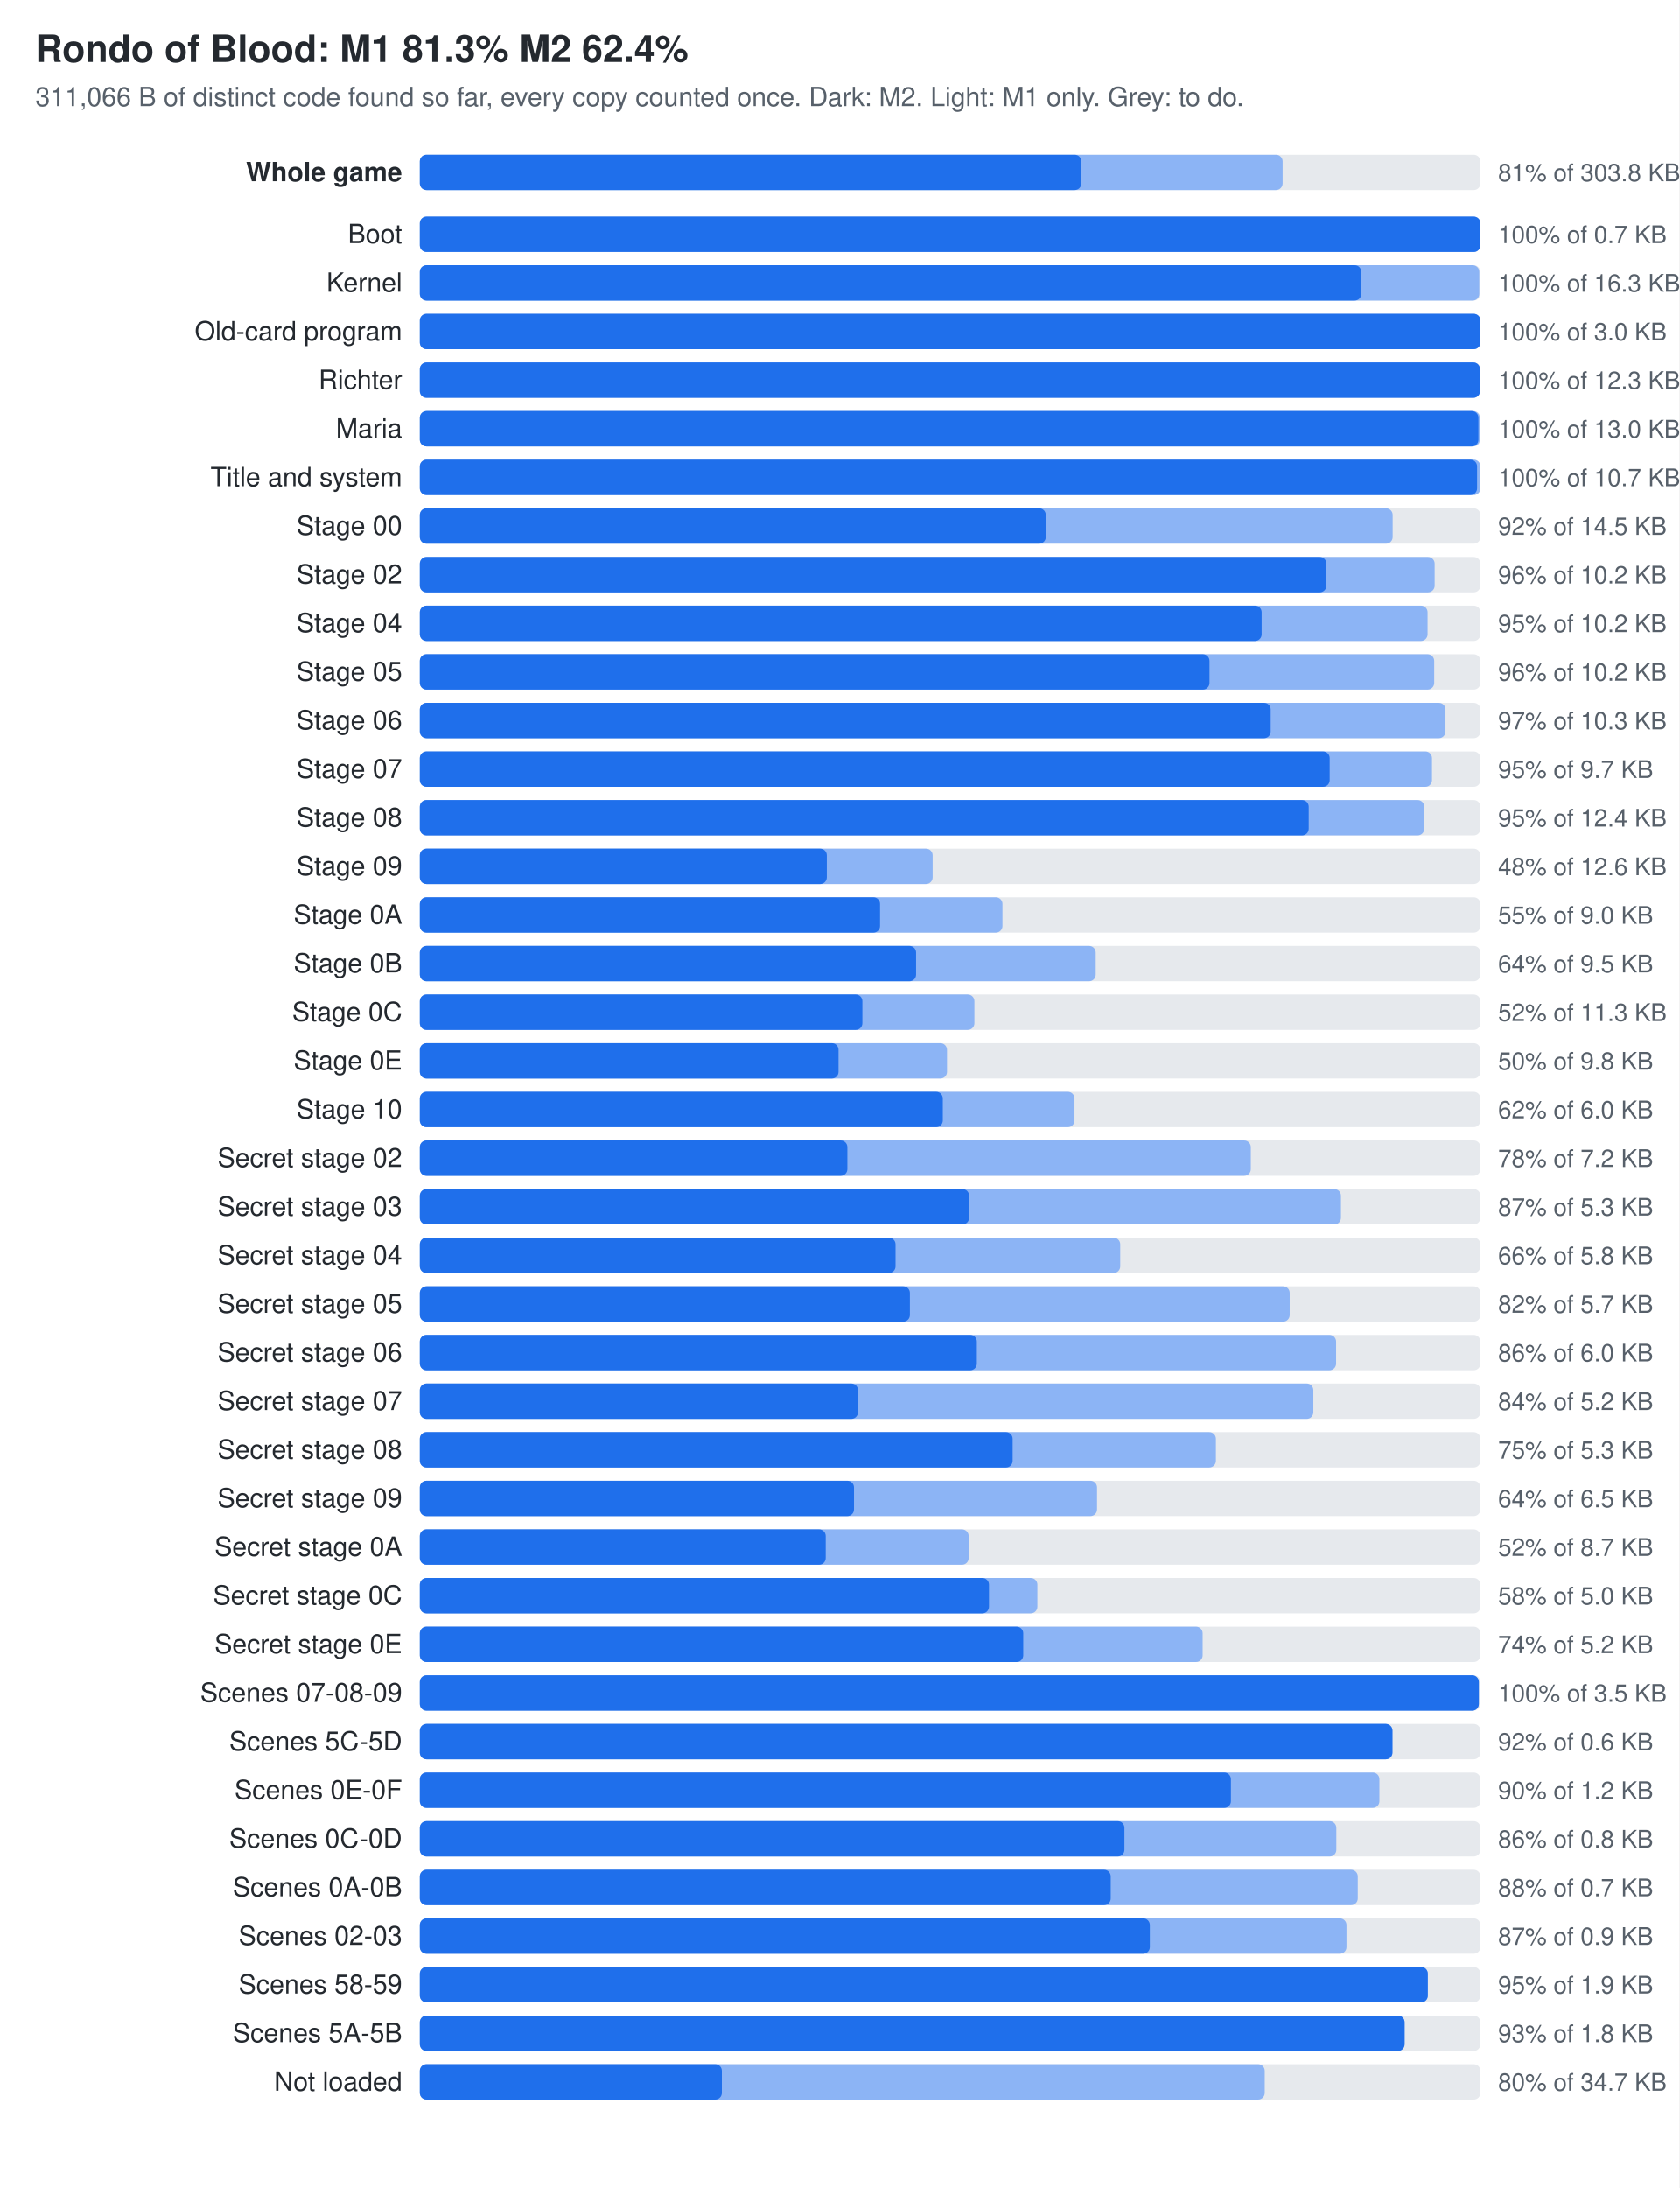
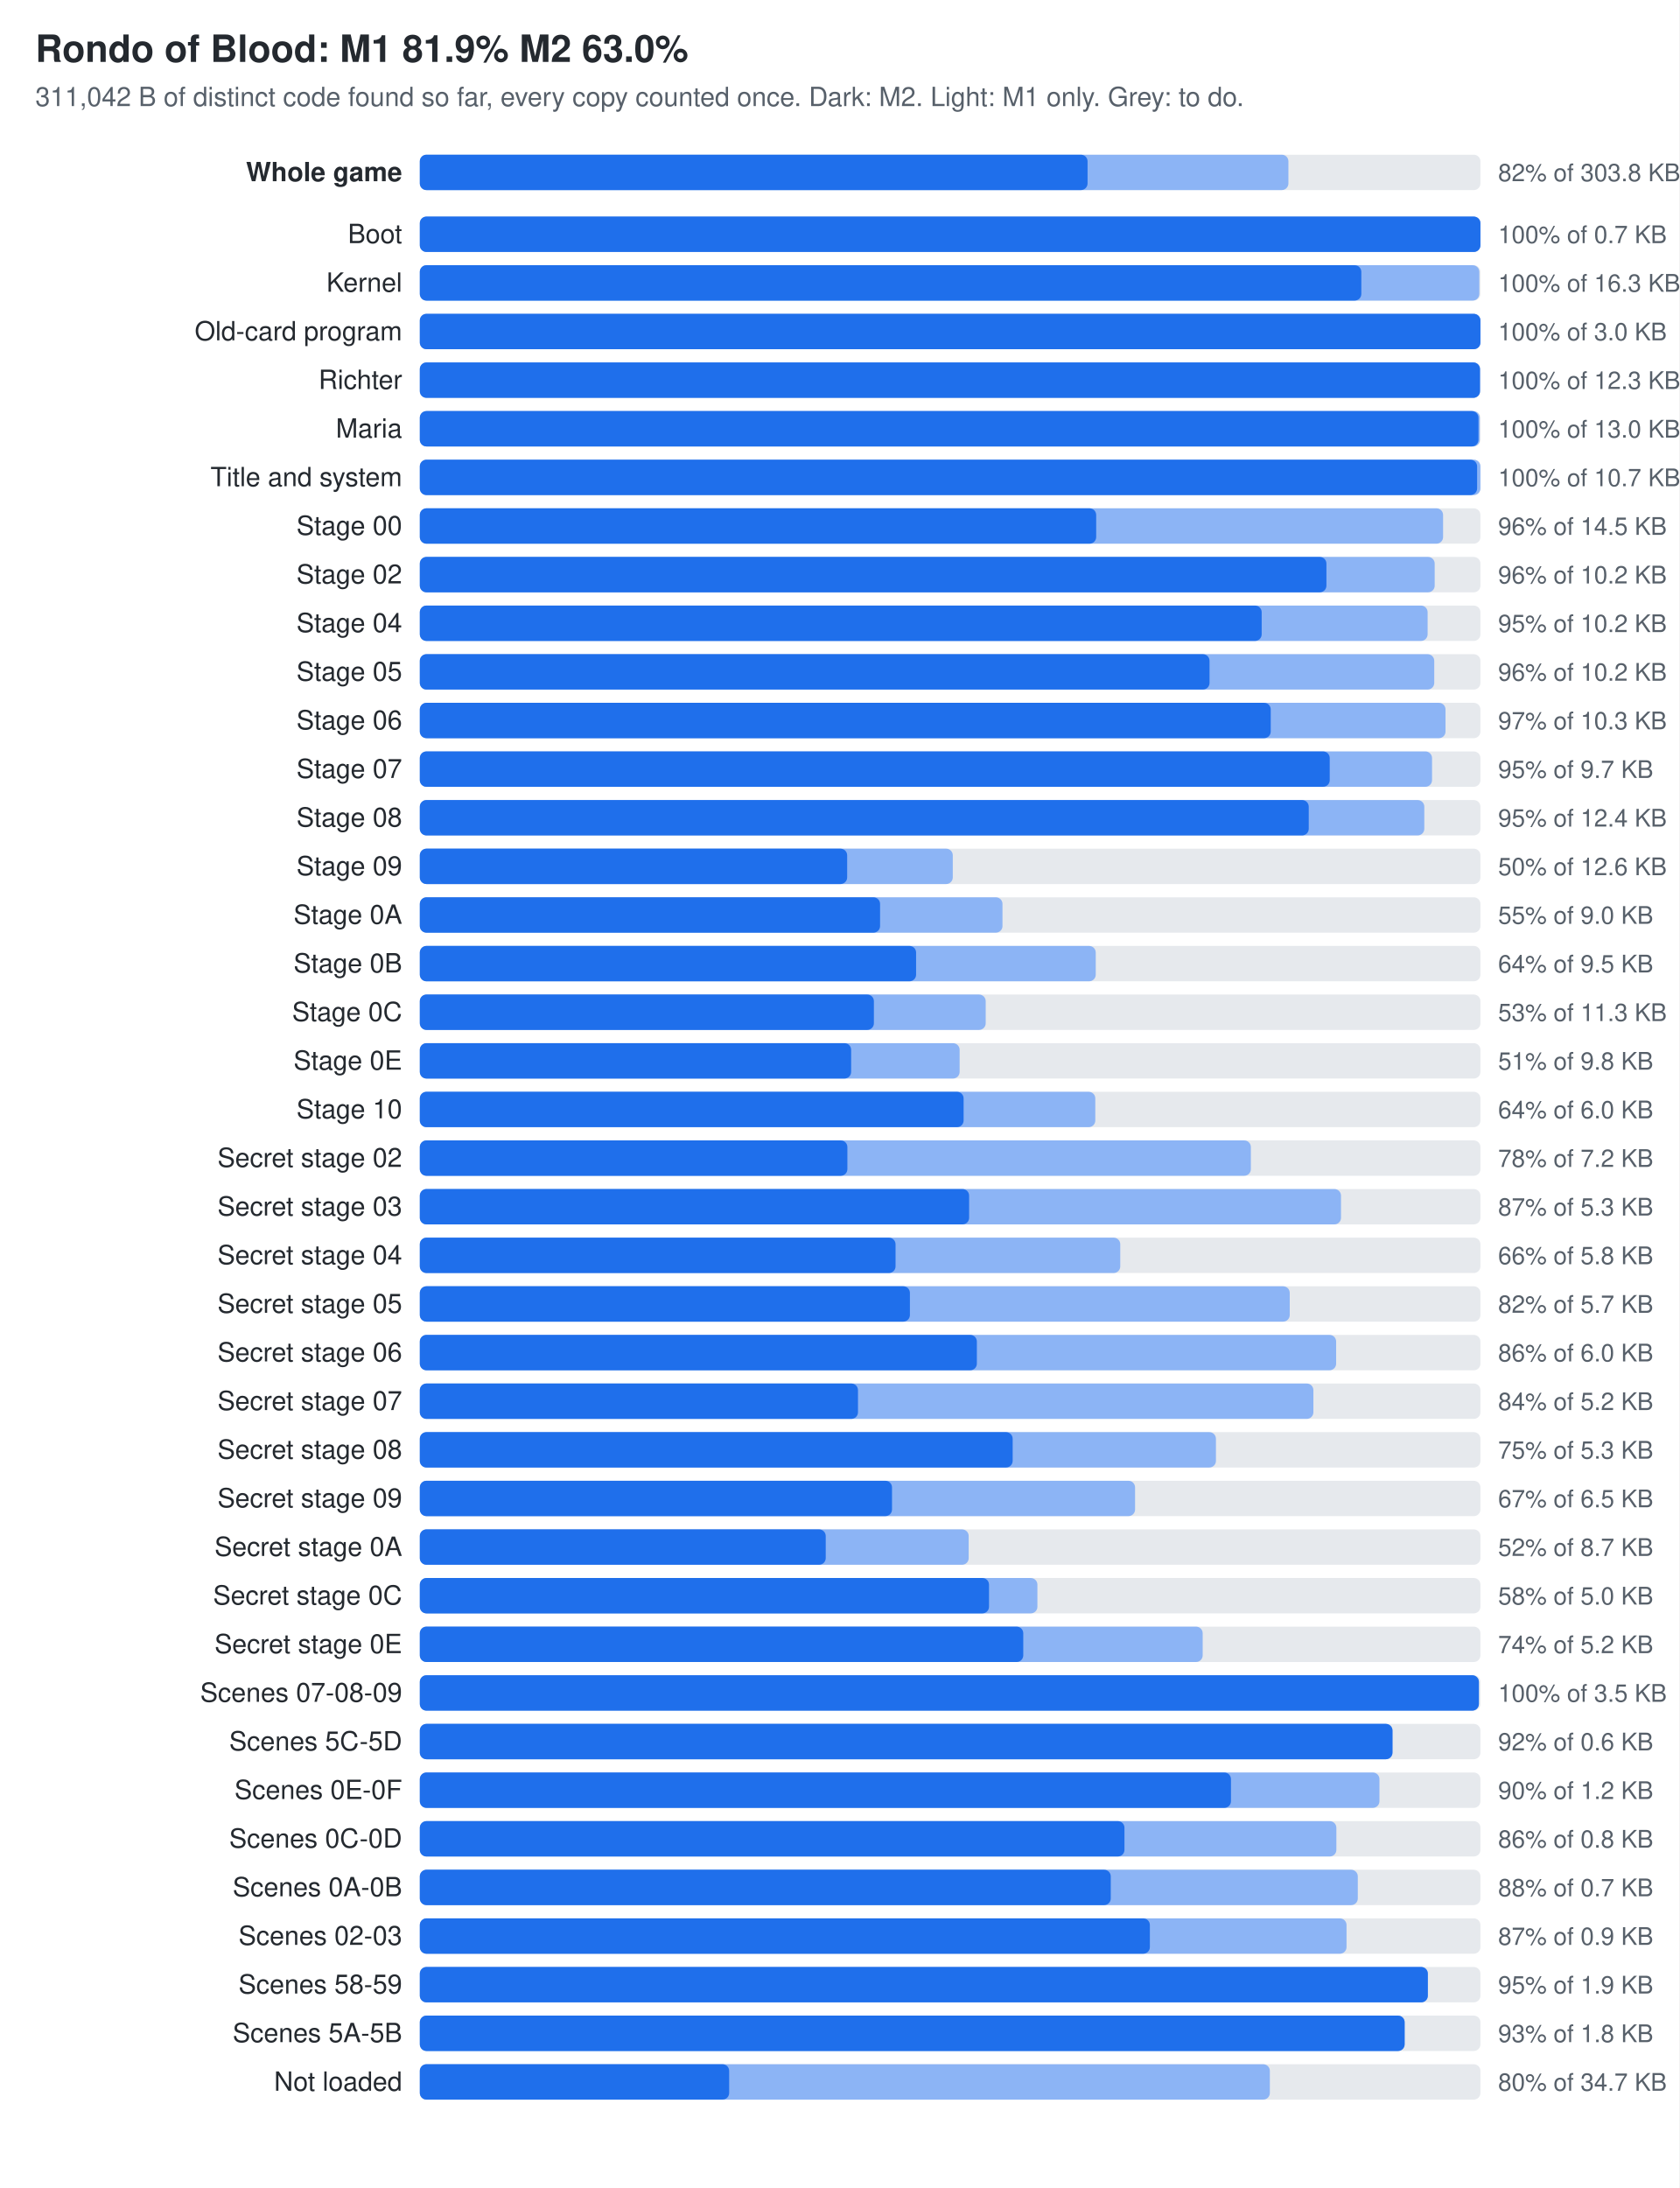
<svg xmlns="http://www.w3.org/2000/svg" width="760" height="990" viewBox="0 0 760 990" font-family="-apple-system,Segoe UI,Helvetica,Arial,sans-serif">
  <rect width="760" height="990" fill="#ffffff" />
-   <text x="16" y="28" font-size="17" font-weight="600" fill="#24292f">Rondo of Blood: M1 81.3%  M2 62.4%</text>
-   <text x="16" y="48" font-size="12" fill="#57606a">311,066 B of distinct code found so far, every copy counted once. Dark: M2. Light: M1 only. Grey: to do.</text>
+   <text x="16" y="28" font-size="17" font-weight="600" fill="#24292f">Rondo of Blood: M1 81.9%  M2 63.0%</text>
+   <text x="16" y="48" font-size="12" fill="#57606a">311,042 B of distinct code found so far, every copy counted once. Dark: M2. Light: M1 only. Grey: to do.</text>
  <text x="182" y="82" font-size="12" text-anchor="end" fill="#24292f" font-weight="600">Whole game</text>
  <rect x="190" y="70" width="480" height="16" rx="3" fill="#e6e9ed" />
-   <rect x="190" y="70" width="390.5" height="16" rx="3" fill="#8cb4f5" />
-   <rect x="190" y="70" width="299.4" height="16" rx="3" fill="#1f6feb" />
-   <text x="678" y="82" font-size="11" fill="#57606a">81% of 303.8 KB</text>
+   <rect x="190" y="70" width="393.1" height="16" rx="3" fill="#8cb4f5" />
+   <rect x="190" y="70" width="302.2" height="16" rx="3" fill="#1f6feb" />
+   <text x="678" y="82" font-size="11" fill="#57606a">82% of 303.8 KB</text>
  <text x="182" y="110" font-size="12" text-anchor="end" fill="#24292f">Boot</text>
  <rect x="190" y="98" width="480" height="16" rx="3" fill="#e6e9ed" />
  <rect x="190" y="98" width="480.0" height="16" rx="3" fill="#8cb4f5" />
  <rect x="190" y="98" width="480.0" height="16" rx="3" fill="#1f6feb" />
  <text x="678" y="110" font-size="11" fill="#57606a">100% of 0.7 KB</text>
  <text x="182" y="132" font-size="12" text-anchor="end" fill="#24292f">Kernel</text>
  <rect x="190" y="120" width="480" height="16" rx="3" fill="#e6e9ed" />
  <rect x="190" y="120" width="479.5" height="16" rx="3" fill="#8cb4f5" />
  <rect x="190" y="120" width="426.1" height="16" rx="3" fill="#1f6feb" />
  <text x="678" y="132" font-size="11" fill="#57606a">100% of 16.3 KB</text>
  <text x="182" y="154" font-size="12" text-anchor="end" fill="#24292f">Old-card program</text>
  <rect x="190" y="142" width="480" height="16" rx="3" fill="#e6e9ed" />
  <rect x="190" y="142" width="480.0" height="16" rx="3" fill="#8cb4f5" />
  <rect x="190" y="142" width="480.0" height="16" rx="3" fill="#1f6feb" />
  <text x="678" y="154" font-size="11" fill="#57606a">100% of 3.0 KB</text>
  <text x="182" y="176" font-size="12" text-anchor="end" fill="#24292f">Richter</text>
  <rect x="190" y="164" width="480" height="16" rx="3" fill="#e6e9ed" />
  <rect x="190" y="164" width="479.8" height="16" rx="3" fill="#8cb4f5" />
  <rect x="190" y="164" width="479.8" height="16" rx="3" fill="#1f6feb" />
  <text x="678" y="176" font-size="11" fill="#57606a">100% of 12.3 KB</text>
  <text x="182" y="198" font-size="12" text-anchor="end" fill="#24292f">Maria</text>
  <rect x="190" y="186" width="480" height="16" rx="3" fill="#e6e9ed" />
  <rect x="190" y="186" width="479.7" height="16" rx="3" fill="#8cb4f5" />
  <rect x="190" y="186" width="479.1" height="16" rx="3" fill="#1f6feb" />
  <text x="678" y="198" font-size="11" fill="#57606a">100% of 13.0 KB</text>
  <text x="182" y="220" font-size="12" text-anchor="end" fill="#24292f">Title and system</text>
  <rect x="190" y="208" width="480" height="16" rx="3" fill="#e6e9ed" />
  <rect x="190" y="208" width="480.0" height="16" rx="3" fill="#8cb4f5" />
  <rect x="190" y="208" width="478.5" height="16" rx="3" fill="#1f6feb" />
  <text x="678" y="220" font-size="11" fill="#57606a">100% of 10.7 KB</text>
  <text x="182" y="242" font-size="12" text-anchor="end" fill="#24292f">Stage 00</text>
  <rect x="190" y="230" width="480" height="16" rx="3" fill="#e6e9ed" />
-   <rect x="190" y="230" width="440.3" height="16" rx="3" fill="#8cb4f5" />
-   <rect x="190" y="230" width="283.3" height="16" rx="3" fill="#1f6feb" />
-   <text x="678" y="242" font-size="11" fill="#57606a">92% of 14.5 KB</text>
+   <rect x="190" y="230" width="463.1" height="16" rx="3" fill="#8cb4f5" />
+   <rect x="190" y="230" width="306.1" height="16" rx="3" fill="#1f6feb" />
+   <text x="678" y="242" font-size="11" fill="#57606a">96% of 14.5 KB</text>
  <text x="182" y="264" font-size="12" text-anchor="end" fill="#24292f">Stage 02</text>
  <rect x="190" y="252" width="480" height="16" rx="3" fill="#e6e9ed" />
  <rect x="190" y="252" width="459.3" height="16" rx="3" fill="#8cb4f5" />
  <rect x="190" y="252" width="410.3" height="16" rx="3" fill="#1f6feb" />
  <text x="678" y="264" font-size="11" fill="#57606a">96% of 10.2 KB</text>
  <text x="182" y="286" font-size="12" text-anchor="end" fill="#24292f">Stage 04</text>
  <rect x="190" y="274" width="480" height="16" rx="3" fill="#e6e9ed" />
  <rect x="190" y="274" width="456.1" height="16" rx="3" fill="#8cb4f5" />
  <rect x="190" y="274" width="381.0" height="16" rx="3" fill="#1f6feb" />
  <text x="678" y="286" font-size="11" fill="#57606a">95% of 10.2 KB</text>
  <text x="182" y="308" font-size="12" text-anchor="end" fill="#24292f">Stage 05</text>
  <rect x="190" y="296" width="480" height="16" rx="3" fill="#e6e9ed" />
  <rect x="190" y="296" width="459.1" height="16" rx="3" fill="#8cb4f5" />
  <rect x="190" y="296" width="357.4" height="16" rx="3" fill="#1f6feb" />
  <text x="678" y="308" font-size="11" fill="#57606a">96% of 10.2 KB</text>
  <text x="182" y="330" font-size="12" text-anchor="end" fill="#24292f">Stage 06</text>
  <rect x="190" y="318" width="480" height="16" rx="3" fill="#e6e9ed" />
  <rect x="190" y="318" width="464.2" height="16" rx="3" fill="#8cb4f5" />
  <rect x="190" y="318" width="385.1" height="16" rx="3" fill="#1f6feb" />
  <text x="678" y="330" font-size="11" fill="#57606a">97% of 10.3 KB</text>
  <text x="182" y="352" font-size="12" text-anchor="end" fill="#24292f">Stage 07</text>
  <rect x="190" y="340" width="480" height="16" rx="3" fill="#e6e9ed" />
  <rect x="190" y="340" width="458.1" height="16" rx="3" fill="#8cb4f5" />
  <rect x="190" y="340" width="411.8" height="16" rx="3" fill="#1f6feb" />
  <text x="678" y="352" font-size="11" fill="#57606a">95% of 9.7 KB</text>
  <text x="182" y="374" font-size="12" text-anchor="end" fill="#24292f">Stage 08</text>
  <rect x="190" y="362" width="480" height="16" rx="3" fill="#e6e9ed" />
  <rect x="190" y="362" width="454.6" height="16" rx="3" fill="#8cb4f5" />
  <rect x="190" y="362" width="402.3" height="16" rx="3" fill="#1f6feb" />
  <text x="678" y="374" font-size="11" fill="#57606a">95% of 12.4 KB</text>
  <text x="182" y="396" font-size="12" text-anchor="end" fill="#24292f">Stage 09</text>
  <rect x="190" y="384" width="480" height="16" rx="3" fill="#e6e9ed" />
-   <rect x="190" y="384" width="232.1" height="16" rx="3" fill="#8cb4f5" />
-   <rect x="190" y="384" width="184.2" height="16" rx="3" fill="#1f6feb" />
-   <text x="678" y="396" font-size="11" fill="#57606a">48% of 12.6 KB</text>
+   <rect x="190" y="384" width="241.2" height="16" rx="3" fill="#8cb4f5" />
+   <rect x="190" y="384" width="193.4" height="16" rx="3" fill="#1f6feb" />
+   <text x="678" y="396" font-size="11" fill="#57606a">50% of 12.6 KB</text>
  <text x="182" y="418" font-size="12" text-anchor="end" fill="#24292f">Stage 0A</text>
  <rect x="190" y="406" width="480" height="16" rx="3" fill="#e6e9ed" />
  <rect x="190" y="406" width="263.7" height="16" rx="3" fill="#8cb4f5" />
  <rect x="190" y="406" width="208.3" height="16" rx="3" fill="#1f6feb" />
  <text x="678" y="418" font-size="11" fill="#57606a">55% of 9.0 KB</text>
  <text x="182" y="440" font-size="12" text-anchor="end" fill="#24292f">Stage 0B</text>
  <rect x="190" y="428" width="480" height="16" rx="3" fill="#e6e9ed" />
  <rect x="190" y="428" width="305.9" height="16" rx="3" fill="#8cb4f5" />
  <rect x="190" y="428" width="224.6" height="16" rx="3" fill="#1f6feb" />
  <text x="678" y="440" font-size="11" fill="#57606a">64% of 9.5 KB</text>
  <text x="182" y="462" font-size="12" text-anchor="end" fill="#24292f">Stage 0C</text>
  <rect x="190" y="450" width="480" height="16" rx="3" fill="#e6e9ed" />
-   <rect x="190" y="450" width="251.0" height="16" rx="3" fill="#8cb4f5" />
-   <rect x="190" y="450" width="200.3" height="16" rx="3" fill="#1f6feb" />
-   <text x="678" y="462" font-size="11" fill="#57606a">52% of 11.3 KB</text>
+   <rect x="190" y="450" width="256.1" height="16" rx="3" fill="#8cb4f5" />
+   <rect x="190" y="450" width="205.5" height="16" rx="3" fill="#1f6feb" />
+   <text x="678" y="462" font-size="11" fill="#57606a">53% of 11.3 KB</text>
  <text x="182" y="484" font-size="12" text-anchor="end" fill="#24292f">Stage 0E</text>
  <rect x="190" y="472" width="480" height="16" rx="3" fill="#e6e9ed" />
-   <rect x="190" y="472" width="238.6" height="16" rx="3" fill="#8cb4f5" />
-   <rect x="190" y="472" width="189.5" height="16" rx="3" fill="#1f6feb" />
-   <text x="678" y="484" font-size="11" fill="#57606a">50% of 9.8 KB</text>
+   <rect x="190" y="472" width="244.3" height="16" rx="3" fill="#8cb4f5" />
+   <rect x="190" y="472" width="195.2" height="16" rx="3" fill="#1f6feb" />
+   <text x="678" y="484" font-size="11" fill="#57606a">51% of 9.8 KB</text>
  <text x="182" y="506" font-size="12" text-anchor="end" fill="#24292f">Stage 10</text>
  <rect x="190" y="494" width="480" height="16" rx="3" fill="#e6e9ed" />
-   <rect x="190" y="494" width="296.3" height="16" rx="3" fill="#8cb4f5" />
-   <rect x="190" y="494" width="236.7" height="16" rx="3" fill="#1f6feb" />
-   <text x="678" y="506" font-size="11" fill="#57606a">62% of 6.0 KB</text>
+   <rect x="190" y="494" width="305.7" height="16" rx="3" fill="#8cb4f5" />
+   <rect x="190" y="494" width="246.1" height="16" rx="3" fill="#1f6feb" />
+   <text x="678" y="506" font-size="11" fill="#57606a">64% of 6.0 KB</text>
  <text x="182" y="528" font-size="12" text-anchor="end" fill="#24292f">Secret stage 02</text>
  <rect x="190" y="516" width="480" height="16" rx="3" fill="#e6e9ed" />
  <rect x="190" y="516" width="376.1" height="16" rx="3" fill="#8cb4f5" />
  <rect x="190" y="516" width="193.5" height="16" rx="3" fill="#1f6feb" />
  <text x="678" y="528" font-size="11" fill="#57606a">78% of 7.2 KB</text>
  <text x="182" y="550" font-size="12" text-anchor="end" fill="#24292f">Secret stage 03</text>
  <rect x="190" y="538" width="480" height="16" rx="3" fill="#e6e9ed" />
  <rect x="190" y="538" width="416.9" height="16" rx="3" fill="#8cb4f5" />
  <rect x="190" y="538" width="248.6" height="16" rx="3" fill="#1f6feb" />
  <text x="678" y="550" font-size="11" fill="#57606a">87% of 5.3 KB</text>
  <text x="182" y="572" font-size="12" text-anchor="end" fill="#24292f">Secret stage 04</text>
  <rect x="190" y="560" width="480" height="16" rx="3" fill="#e6e9ed" />
  <rect x="190" y="560" width="317.0" height="16" rx="3" fill="#8cb4f5" />
  <rect x="190" y="560" width="215.3" height="16" rx="3" fill="#1f6feb" />
  <text x="678" y="572" font-size="11" fill="#57606a">66% of 5.8 KB</text>
  <text x="182" y="594" font-size="12" text-anchor="end" fill="#24292f">Secret stage 05</text>
  <rect x="190" y="582" width="480" height="16" rx="3" fill="#e6e9ed" />
  <rect x="190" y="582" width="393.7" height="16" rx="3" fill="#8cb4f5" />
  <rect x="190" y="582" width="221.8" height="16" rx="3" fill="#1f6feb" />
  <text x="678" y="594" font-size="11" fill="#57606a">82% of 5.7 KB</text>
  <text x="182" y="616" font-size="12" text-anchor="end" fill="#24292f">Secret stage 06</text>
  <rect x="190" y="604" width="480" height="16" rx="3" fill="#e6e9ed" />
  <rect x="190" y="604" width="414.7" height="16" rx="3" fill="#8cb4f5" />
  <rect x="190" y="604" width="252.1" height="16" rx="3" fill="#1f6feb" />
  <text x="678" y="616" font-size="11" fill="#57606a">86% of 6.0 KB</text>
  <text x="182" y="638" font-size="12" text-anchor="end" fill="#24292f">Secret stage 07</text>
  <rect x="190" y="626" width="480" height="16" rx="3" fill="#e6e9ed" />
  <rect x="190" y="626" width="404.4" height="16" rx="3" fill="#8cb4f5" />
  <rect x="190" y="626" width="198.3" height="16" rx="3" fill="#1f6feb" />
  <text x="678" y="638" font-size="11" fill="#57606a">84% of 5.2 KB</text>
  <text x="182" y="660" font-size="12" text-anchor="end" fill="#24292f">Secret stage 08</text>
  <rect x="190" y="648" width="480" height="16" rx="3" fill="#e6e9ed" />
  <rect x="190" y="648" width="360.3" height="16" rx="3" fill="#8cb4f5" />
  <rect x="190" y="648" width="268.3" height="16" rx="3" fill="#1f6feb" />
  <text x="678" y="660" font-size="11" fill="#57606a">75% of 5.3 KB</text>
  <text x="182" y="682" font-size="12" text-anchor="end" fill="#24292f">Secret stage 09</text>
  <rect x="190" y="670" width="480" height="16" rx="3" fill="#e6e9ed" />
-   <rect x="190" y="670" width="306.5" height="16" rx="3" fill="#8cb4f5" />
-   <rect x="190" y="670" width="196.5" height="16" rx="3" fill="#1f6feb" />
-   <text x="678" y="682" font-size="11" fill="#57606a">64% of 6.5 KB</text>
+   <rect x="190" y="670" width="323.7" height="16" rx="3" fill="#8cb4f5" />
+   <rect x="190" y="670" width="213.7" height="16" rx="3" fill="#1f6feb" />
+   <text x="678" y="682" font-size="11" fill="#57606a">67% of 6.5 KB</text>
  <text x="182" y="704" font-size="12" text-anchor="end" fill="#24292f">Secret stage 0A</text>
  <rect x="190" y="692" width="480" height="16" rx="3" fill="#e6e9ed" />
  <rect x="190" y="692" width="248.4" height="16" rx="3" fill="#8cb4f5" />
  <rect x="190" y="692" width="183.7" height="16" rx="3" fill="#1f6feb" />
  <text x="678" y="704" font-size="11" fill="#57606a">52% of 8.7 KB</text>
  <text x="182" y="726" font-size="12" text-anchor="end" fill="#24292f">Secret stage 0C</text>
  <rect x="190" y="714" width="480" height="16" rx="3" fill="#e6e9ed" />
  <rect x="190" y="714" width="279.5" height="16" rx="3" fill="#8cb4f5" />
  <rect x="190" y="714" width="257.6" height="16" rx="3" fill="#1f6feb" />
  <text x="678" y="726" font-size="11" fill="#57606a">58% of 5.0 KB</text>
  <text x="182" y="748" font-size="12" text-anchor="end" fill="#24292f">Secret stage 0E</text>
  <rect x="190" y="736" width="480" height="16" rx="3" fill="#e6e9ed" />
  <rect x="190" y="736" width="354.3" height="16" rx="3" fill="#8cb4f5" />
  <rect x="190" y="736" width="273.1" height="16" rx="3" fill="#1f6feb" />
  <text x="678" y="748" font-size="11" fill="#57606a">74% of 5.2 KB</text>
  <text x="182" y="770" font-size="12" text-anchor="end" fill="#24292f">Scenes 07-08-09</text>
  <rect x="190" y="758" width="480" height="16" rx="3" fill="#e6e9ed" />
  <rect x="190" y="758" width="479.3" height="16" rx="3" fill="#8cb4f5" />
  <rect x="190" y="758" width="479.3" height="16" rx="3" fill="#1f6feb" />
  <text x="678" y="770" font-size="11" fill="#57606a">100% of 3.5 KB</text>
  <text x="182" y="792" font-size="12" text-anchor="end" fill="#24292f">Scenes 5C-5D</text>
  <rect x="190" y="780" width="480" height="16" rx="3" fill="#e6e9ed" />
  <rect x="190" y="780" width="440.2" height="16" rx="3" fill="#8cb4f5" />
  <rect x="190" y="780" width="440.2" height="16" rx="3" fill="#1f6feb" />
  <text x="678" y="792" font-size="11" fill="#57606a">92% of 0.6 KB</text>
  <text x="182" y="814" font-size="12" text-anchor="end" fill="#24292f">Scenes 0E-0F</text>
  <rect x="190" y="802" width="480" height="16" rx="3" fill="#e6e9ed" />
  <rect x="190" y="802" width="434.3" height="16" rx="3" fill="#8cb4f5" />
  <rect x="190" y="802" width="367.1" height="16" rx="3" fill="#1f6feb" />
  <text x="678" y="814" font-size="11" fill="#57606a">90% of 1.2 KB</text>
  <text x="182" y="836" font-size="12" text-anchor="end" fill="#24292f">Scenes 0C-0D</text>
  <rect x="190" y="824" width="480" height="16" rx="3" fill="#e6e9ed" />
  <rect x="190" y="824" width="414.8" height="16" rx="3" fill="#8cb4f5" />
  <rect x="190" y="824" width="318.9" height="16" rx="3" fill="#1f6feb" />
  <text x="678" y="836" font-size="11" fill="#57606a">86% of 0.8 KB</text>
  <text x="182" y="858" font-size="12" text-anchor="end" fill="#24292f">Scenes 0A-0B</text>
  <rect x="190" y="846" width="480" height="16" rx="3" fill="#e6e9ed" />
  <rect x="190" y="846" width="424.5" height="16" rx="3" fill="#8cb4f5" />
  <rect x="190" y="846" width="312.7" height="16" rx="3" fill="#1f6feb" />
  <text x="678" y="858" font-size="11" fill="#57606a">88% of 0.7 KB</text>
  <text x="182" y="880" font-size="12" text-anchor="end" fill="#24292f">Scenes 02-03</text>
  <rect x="190" y="868" width="480" height="16" rx="3" fill="#e6e9ed" />
  <rect x="190" y="868" width="419.4" height="16" rx="3" fill="#8cb4f5" />
  <rect x="190" y="868" width="330.4" height="16" rx="3" fill="#1f6feb" />
  <text x="678" y="880" font-size="11" fill="#57606a">87% of 0.9 KB</text>
  <text x="182" y="902" font-size="12" text-anchor="end" fill="#24292f">Scenes 58-59</text>
  <rect x="190" y="890" width="480" height="16" rx="3" fill="#e6e9ed" />
  <rect x="190" y="890" width="456.2" height="16" rx="3" fill="#8cb4f5" />
  <rect x="190" y="890" width="456.2" height="16" rx="3" fill="#1f6feb" />
  <text x="678" y="902" font-size="11" fill="#57606a">95% of 1.9 KB</text>
  <text x="182" y="924" font-size="12" text-anchor="end" fill="#24292f">Scenes 5A-5B</text>
  <rect x="190" y="912" width="480" height="16" rx="3" fill="#e6e9ed" />
  <rect x="190" y="912" width="445.7" height="16" rx="3" fill="#8cb4f5" />
  <rect x="190" y="912" width="445.7" height="16" rx="3" fill="#1f6feb" />
  <text x="678" y="924" font-size="11" fill="#57606a">93% of 1.8 KB</text>
  <text x="182" y="946" font-size="12" text-anchor="end" fill="#24292f">Not loaded</text>
  <rect x="190" y="934" width="480" height="16" rx="3" fill="#e6e9ed" />
-   <rect x="190" y="934" width="382.4" height="16" rx="3" fill="#8cb4f5" />
-   <rect x="190" y="934" width="136.7" height="16" rx="3" fill="#1f6feb" />
+   <rect x="190" y="934" width="384.7" height="16" rx="3" fill="#8cb4f5" />
+   <rect x="190" y="934" width="140.0" height="16" rx="3" fill="#1f6feb" />
  <text x="678" y="946" font-size="11" fill="#57606a">80% of 34.7 KB</text>
</svg>
